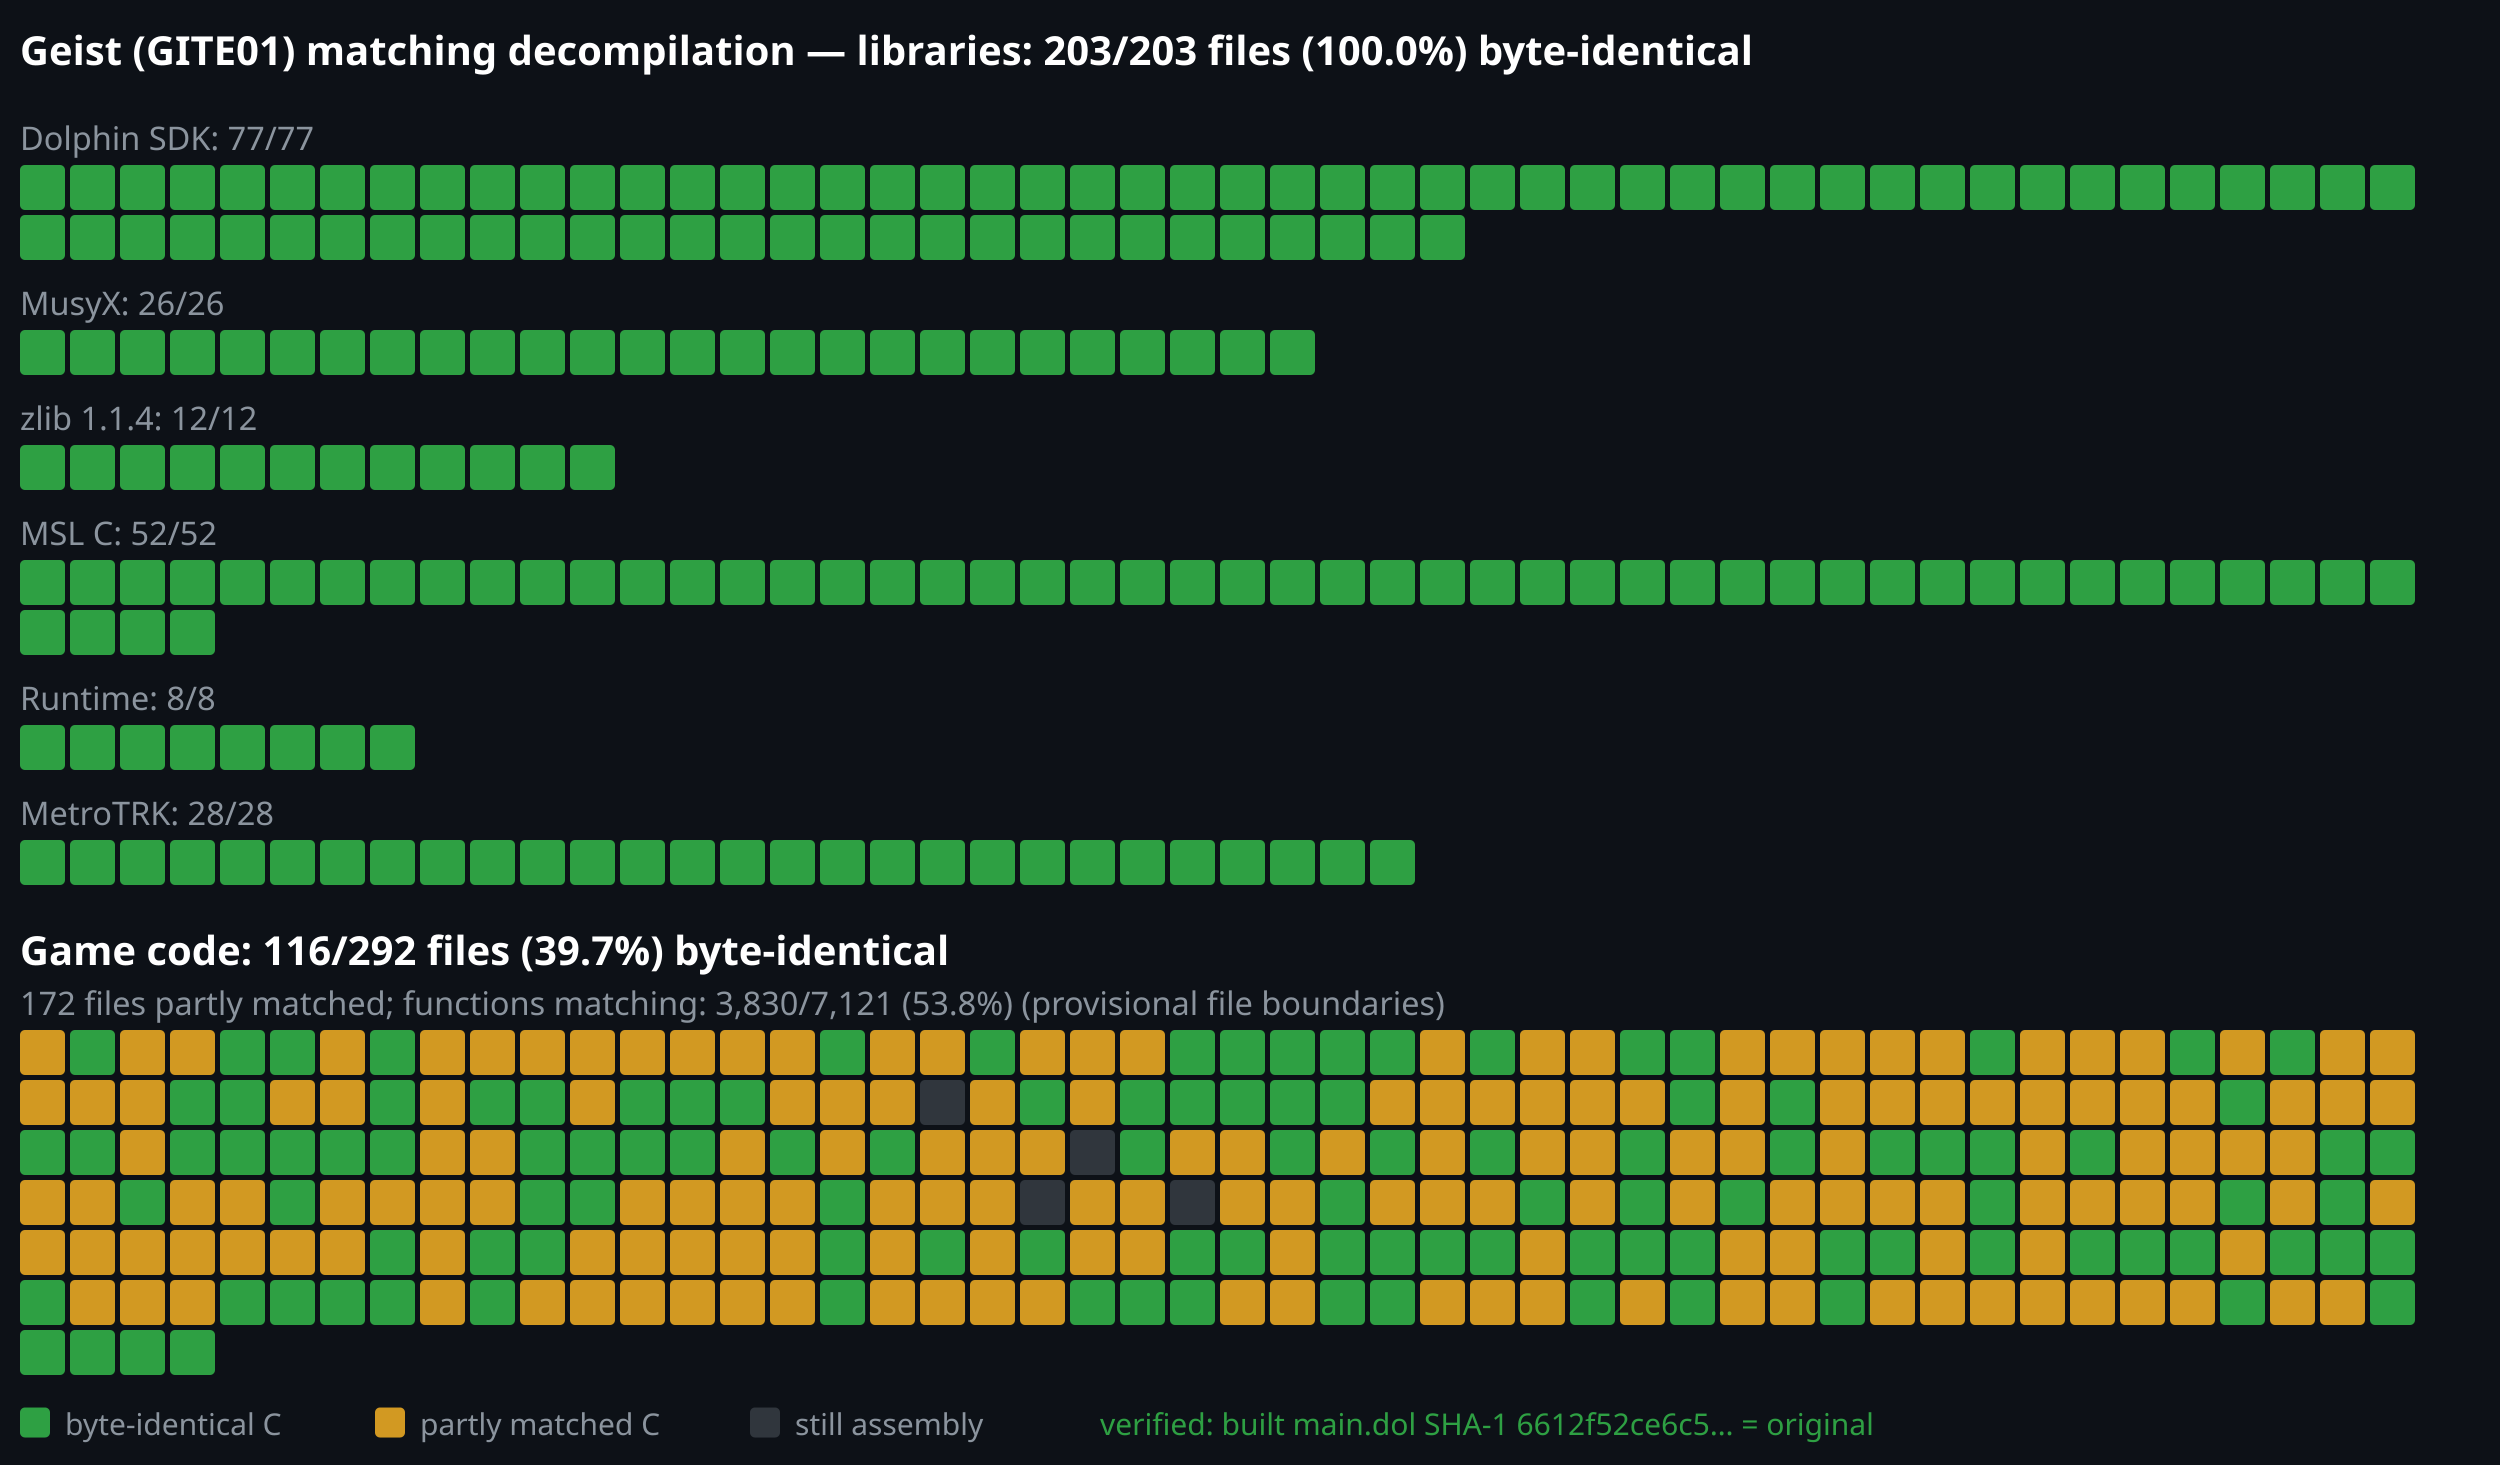
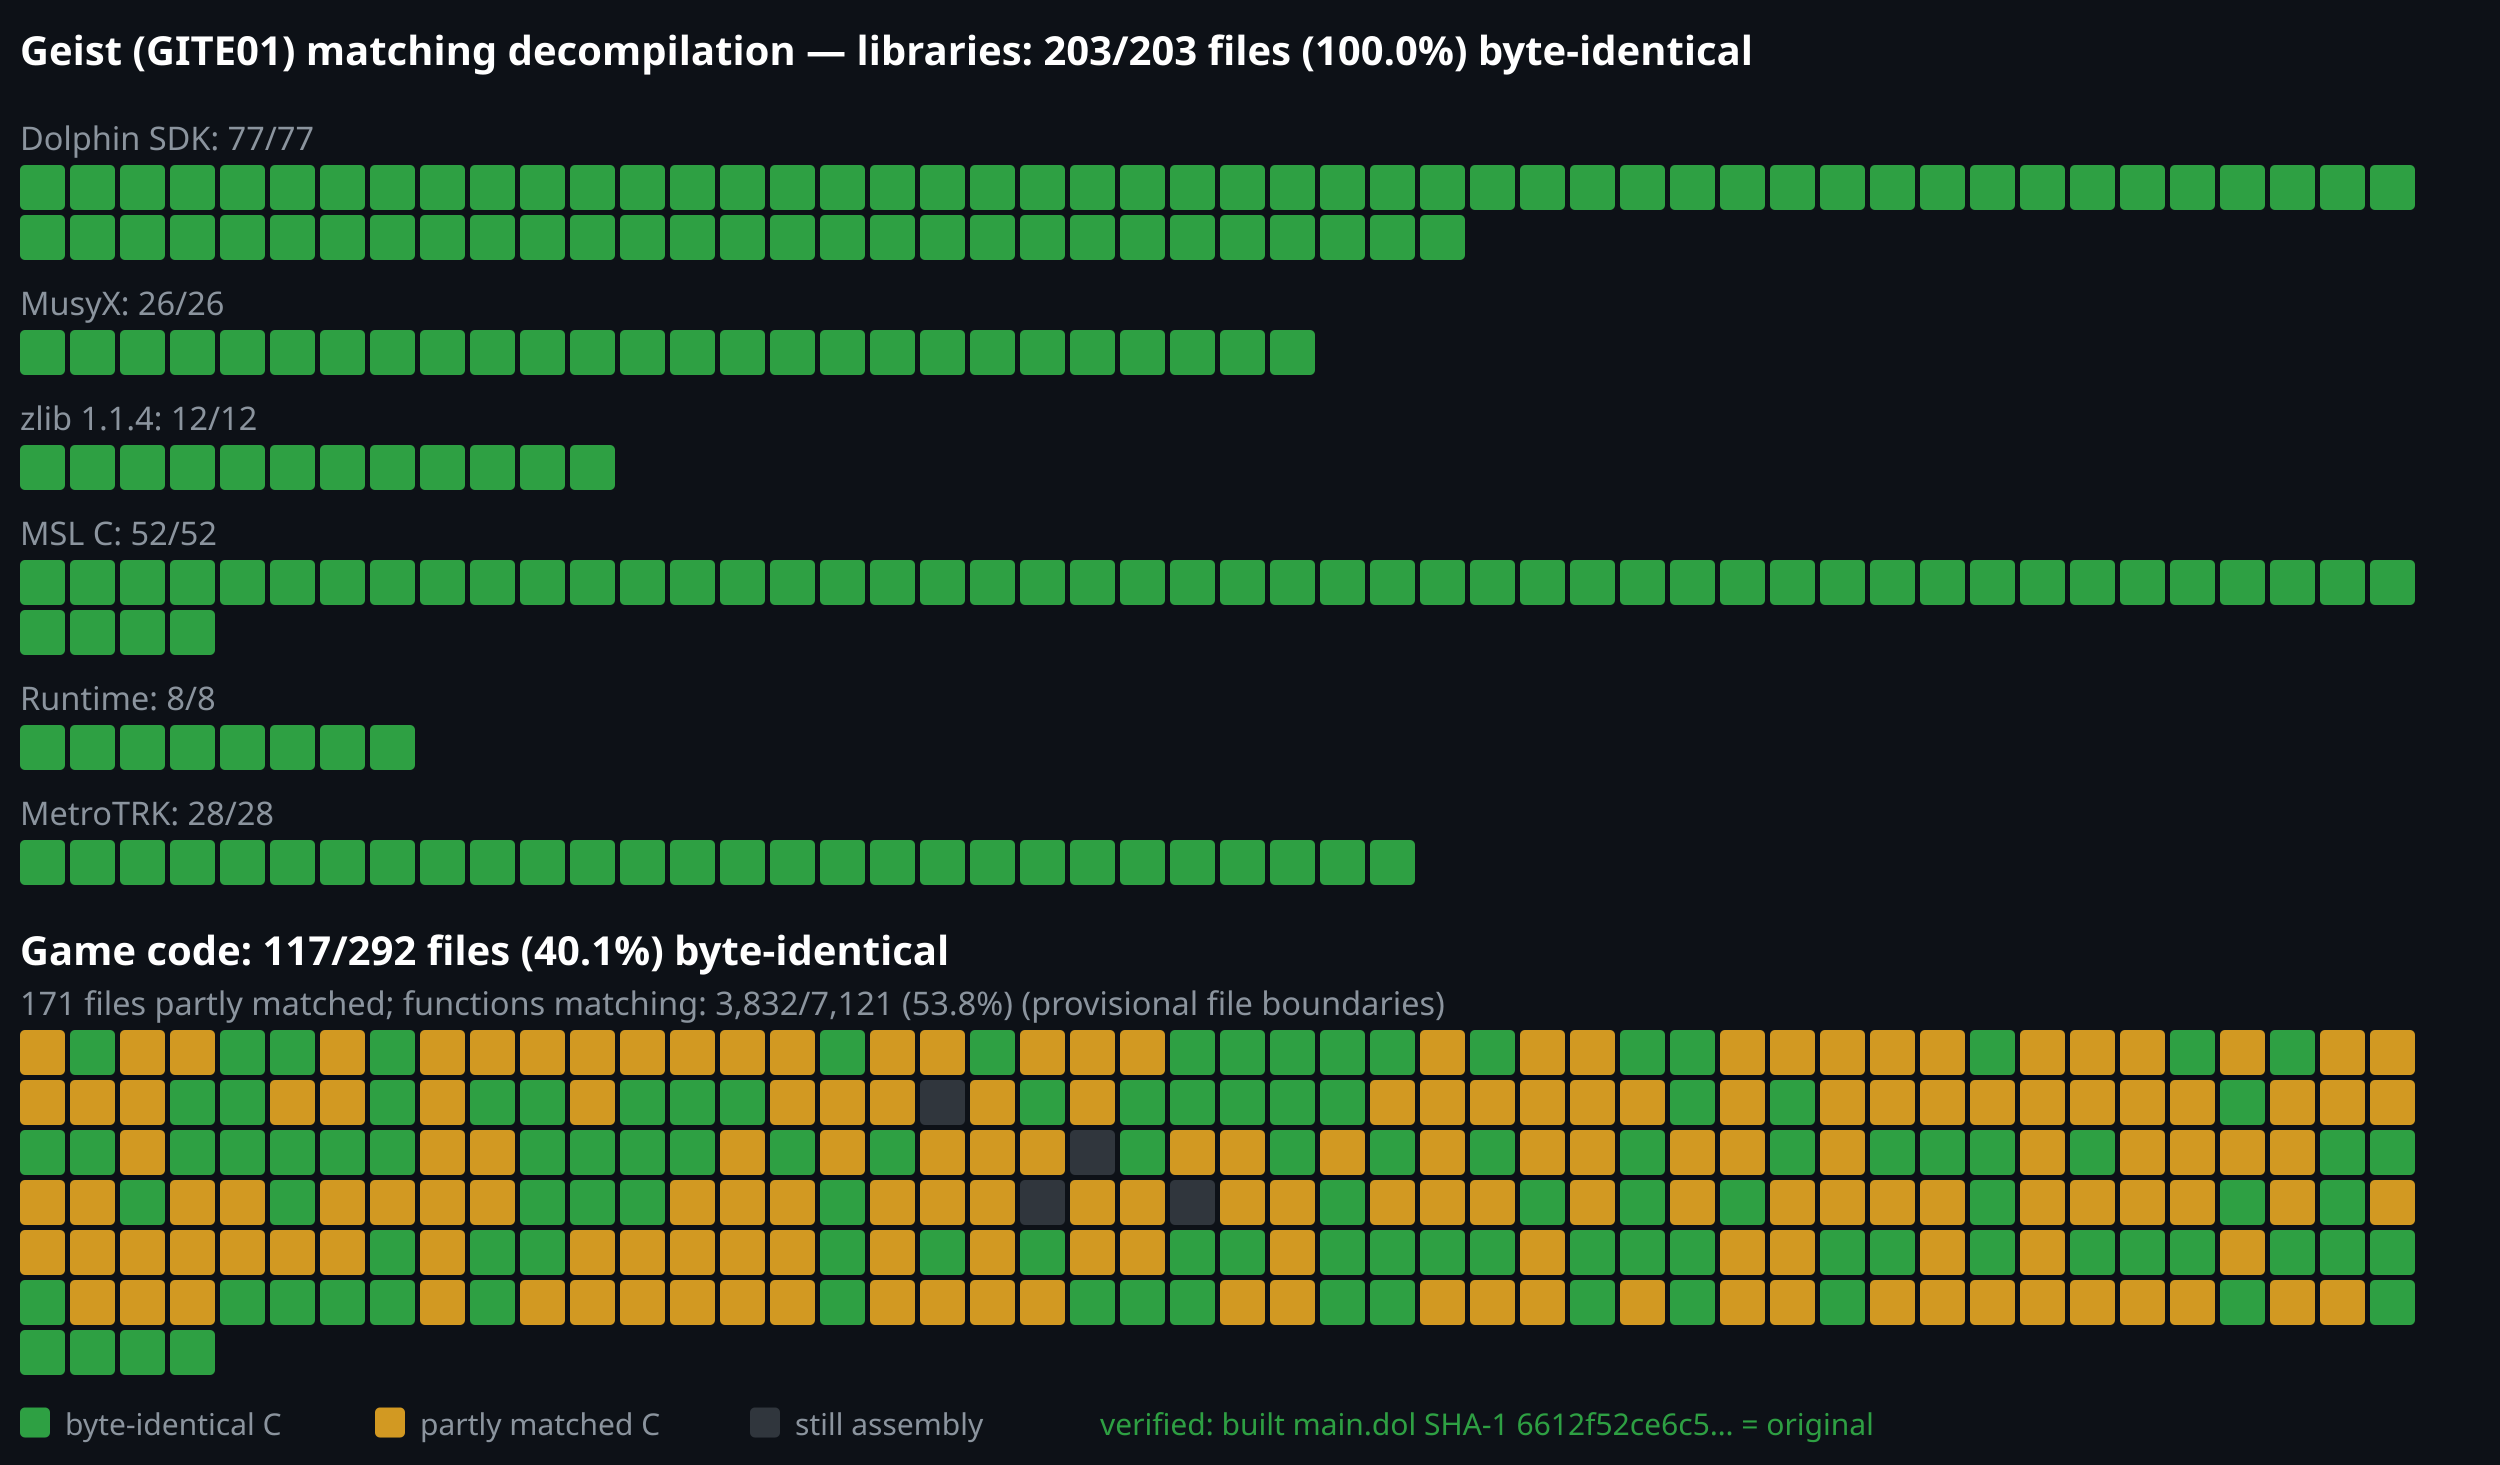
<svg xmlns="http://www.w3.org/2000/svg" viewBox="0 0 1000 586" width="1000" height="586">
  <rect width="1000" height="586" fill="#0d1117" />
  <text x="8" y="26" font-family="sans-serif" font-size="16" font-weight="bold" fill="#ffffff">Geist (GITE01) matching decompilation — libraries: 203/203 files (100.0%) byte-identical</text>
  <text x="8" y="60" font-family="sans-serif" font-size="13" font-weight="normal" fill="#8b949e">Dolphin SDK: 77/77</text>
  <rect x="8" y="66" width="18" height="18" rx="2" fill="#2ea043" />
  <rect x="28" y="66" width="18" height="18" rx="2" fill="#2ea043" />
  <rect x="48" y="66" width="18" height="18" rx="2" fill="#2ea043" />
  <rect x="68" y="66" width="18" height="18" rx="2" fill="#2ea043" />
  <rect x="88" y="66" width="18" height="18" rx="2" fill="#2ea043" />
  <rect x="108" y="66" width="18" height="18" rx="2" fill="#2ea043" />
  <rect x="128" y="66" width="18" height="18" rx="2" fill="#2ea043" />
  <rect x="148" y="66" width="18" height="18" rx="2" fill="#2ea043" />
  <rect x="168" y="66" width="18" height="18" rx="2" fill="#2ea043" />
  <rect x="188" y="66" width="18" height="18" rx="2" fill="#2ea043" />
  <rect x="208" y="66" width="18" height="18" rx="2" fill="#2ea043" />
  <rect x="228" y="66" width="18" height="18" rx="2" fill="#2ea043" />
  <rect x="248" y="66" width="18" height="18" rx="2" fill="#2ea043" />
  <rect x="268" y="66" width="18" height="18" rx="2" fill="#2ea043" />
  <rect x="288" y="66" width="18" height="18" rx="2" fill="#2ea043" />
  <rect x="308" y="66" width="18" height="18" rx="2" fill="#2ea043" />
  <rect x="328" y="66" width="18" height="18" rx="2" fill="#2ea043" />
  <rect x="348" y="66" width="18" height="18" rx="2" fill="#2ea043" />
  <rect x="368" y="66" width="18" height="18" rx="2" fill="#2ea043" />
  <rect x="388" y="66" width="18" height="18" rx="2" fill="#2ea043" />
  <rect x="408" y="66" width="18" height="18" rx="2" fill="#2ea043" />
  <rect x="428" y="66" width="18" height="18" rx="2" fill="#2ea043" />
  <rect x="448" y="66" width="18" height="18" rx="2" fill="#2ea043" />
  <rect x="468" y="66" width="18" height="18" rx="2" fill="#2ea043" />
  <rect x="488" y="66" width="18" height="18" rx="2" fill="#2ea043" />
  <rect x="508" y="66" width="18" height="18" rx="2" fill="#2ea043" />
  <rect x="528" y="66" width="18" height="18" rx="2" fill="#2ea043" />
  <rect x="548" y="66" width="18" height="18" rx="2" fill="#2ea043" />
  <rect x="568" y="66" width="18" height="18" rx="2" fill="#2ea043" />
  <rect x="588" y="66" width="18" height="18" rx="2" fill="#2ea043" />
  <rect x="608" y="66" width="18" height="18" rx="2" fill="#2ea043" />
  <rect x="628" y="66" width="18" height="18" rx="2" fill="#2ea043" />
  <rect x="648" y="66" width="18" height="18" rx="2" fill="#2ea043" />
  <rect x="668" y="66" width="18" height="18" rx="2" fill="#2ea043" />
  <rect x="688" y="66" width="18" height="18" rx="2" fill="#2ea043" />
  <rect x="708" y="66" width="18" height="18" rx="2" fill="#2ea043" />
  <rect x="728" y="66" width="18" height="18" rx="2" fill="#2ea043" />
  <rect x="748" y="66" width="18" height="18" rx="2" fill="#2ea043" />
  <rect x="768" y="66" width="18" height="18" rx="2" fill="#2ea043" />
  <rect x="788" y="66" width="18" height="18" rx="2" fill="#2ea043" />
  <rect x="808" y="66" width="18" height="18" rx="2" fill="#2ea043" />
  <rect x="828" y="66" width="18" height="18" rx="2" fill="#2ea043" />
  <rect x="848" y="66" width="18" height="18" rx="2" fill="#2ea043" />
  <rect x="868" y="66" width="18" height="18" rx="2" fill="#2ea043" />
  <rect x="888" y="66" width="18" height="18" rx="2" fill="#2ea043" />
  <rect x="908" y="66" width="18" height="18" rx="2" fill="#2ea043" />
  <rect x="928" y="66" width="18" height="18" rx="2" fill="#2ea043" />
  <rect x="948" y="66" width="18" height="18" rx="2" fill="#2ea043" />
  <rect x="8" y="86" width="18" height="18" rx="2" fill="#2ea043" />
  <rect x="28" y="86" width="18" height="18" rx="2" fill="#2ea043" />
  <rect x="48" y="86" width="18" height="18" rx="2" fill="#2ea043" />
  <rect x="68" y="86" width="18" height="18" rx="2" fill="#2ea043" />
  <rect x="88" y="86" width="18" height="18" rx="2" fill="#2ea043" />
  <rect x="108" y="86" width="18" height="18" rx="2" fill="#2ea043" />
  <rect x="128" y="86" width="18" height="18" rx="2" fill="#2ea043" />
  <rect x="148" y="86" width="18" height="18" rx="2" fill="#2ea043" />
  <rect x="168" y="86" width="18" height="18" rx="2" fill="#2ea043" />
  <rect x="188" y="86" width="18" height="18" rx="2" fill="#2ea043" />
  <rect x="208" y="86" width="18" height="18" rx="2" fill="#2ea043" />
  <rect x="228" y="86" width="18" height="18" rx="2" fill="#2ea043" />
  <rect x="248" y="86" width="18" height="18" rx="2" fill="#2ea043" />
  <rect x="268" y="86" width="18" height="18" rx="2" fill="#2ea043" />
  <rect x="288" y="86" width="18" height="18" rx="2" fill="#2ea043" />
  <rect x="308" y="86" width="18" height="18" rx="2" fill="#2ea043" />
  <rect x="328" y="86" width="18" height="18" rx="2" fill="#2ea043" />
  <rect x="348" y="86" width="18" height="18" rx="2" fill="#2ea043" />
  <rect x="368" y="86" width="18" height="18" rx="2" fill="#2ea043" />
  <rect x="388" y="86" width="18" height="18" rx="2" fill="#2ea043" />
  <rect x="408" y="86" width="18" height="18" rx="2" fill="#2ea043" />
  <rect x="428" y="86" width="18" height="18" rx="2" fill="#2ea043" />
  <rect x="448" y="86" width="18" height="18" rx="2" fill="#2ea043" />
  <rect x="468" y="86" width="18" height="18" rx="2" fill="#2ea043" />
  <rect x="488" y="86" width="18" height="18" rx="2" fill="#2ea043" />
  <rect x="508" y="86" width="18" height="18" rx="2" fill="#2ea043" />
  <rect x="528" y="86" width="18" height="18" rx="2" fill="#2ea043" />
  <rect x="548" y="86" width="18" height="18" rx="2" fill="#2ea043" />
  <rect x="568" y="86" width="18" height="18" rx="2" fill="#2ea043" />
  <text x="8" y="126" font-family="sans-serif" font-size="13" font-weight="normal" fill="#8b949e">MusyX: 26/26</text>
  <rect x="8" y="132" width="18" height="18" rx="2" fill="#2ea043" />
  <rect x="28" y="132" width="18" height="18" rx="2" fill="#2ea043" />
  <rect x="48" y="132" width="18" height="18" rx="2" fill="#2ea043" />
  <rect x="68" y="132" width="18" height="18" rx="2" fill="#2ea043" />
  <rect x="88" y="132" width="18" height="18" rx="2" fill="#2ea043" />
  <rect x="108" y="132" width="18" height="18" rx="2" fill="#2ea043" />
  <rect x="128" y="132" width="18" height="18" rx="2" fill="#2ea043" />
  <rect x="148" y="132" width="18" height="18" rx="2" fill="#2ea043" />
  <rect x="168" y="132" width="18" height="18" rx="2" fill="#2ea043" />
  <rect x="188" y="132" width="18" height="18" rx="2" fill="#2ea043" />
  <rect x="208" y="132" width="18" height="18" rx="2" fill="#2ea043" />
  <rect x="228" y="132" width="18" height="18" rx="2" fill="#2ea043" />
  <rect x="248" y="132" width="18" height="18" rx="2" fill="#2ea043" />
  <rect x="268" y="132" width="18" height="18" rx="2" fill="#2ea043" />
  <rect x="288" y="132" width="18" height="18" rx="2" fill="#2ea043" />
  <rect x="308" y="132" width="18" height="18" rx="2" fill="#2ea043" />
  <rect x="328" y="132" width="18" height="18" rx="2" fill="#2ea043" />
  <rect x="348" y="132" width="18" height="18" rx="2" fill="#2ea043" />
  <rect x="368" y="132" width="18" height="18" rx="2" fill="#2ea043" />
  <rect x="388" y="132" width="18" height="18" rx="2" fill="#2ea043" />
  <rect x="408" y="132" width="18" height="18" rx="2" fill="#2ea043" />
  <rect x="428" y="132" width="18" height="18" rx="2" fill="#2ea043" />
  <rect x="448" y="132" width="18" height="18" rx="2" fill="#2ea043" />
  <rect x="468" y="132" width="18" height="18" rx="2" fill="#2ea043" />
  <rect x="488" y="132" width="18" height="18" rx="2" fill="#2ea043" />
  <rect x="508" y="132" width="18" height="18" rx="2" fill="#2ea043" />
  <text x="8" y="172" font-family="sans-serif" font-size="13" font-weight="normal" fill="#8b949e">zlib 1.1.4: 12/12</text>
  <rect x="8" y="178" width="18" height="18" rx="2" fill="#2ea043" />
  <rect x="28" y="178" width="18" height="18" rx="2" fill="#2ea043" />
  <rect x="48" y="178" width="18" height="18" rx="2" fill="#2ea043" />
  <rect x="68" y="178" width="18" height="18" rx="2" fill="#2ea043" />
  <rect x="88" y="178" width="18" height="18" rx="2" fill="#2ea043" />
  <rect x="108" y="178" width="18" height="18" rx="2" fill="#2ea043" />
  <rect x="128" y="178" width="18" height="18" rx="2" fill="#2ea043" />
  <rect x="148" y="178" width="18" height="18" rx="2" fill="#2ea043" />
  <rect x="168" y="178" width="18" height="18" rx="2" fill="#2ea043" />
  <rect x="188" y="178" width="18" height="18" rx="2" fill="#2ea043" />
  <rect x="208" y="178" width="18" height="18" rx="2" fill="#2ea043" />
  <rect x="228" y="178" width="18" height="18" rx="2" fill="#2ea043" />
  <text x="8" y="218" font-family="sans-serif" font-size="13" font-weight="normal" fill="#8b949e">MSL C: 52/52</text>
  <rect x="8" y="224" width="18" height="18" rx="2" fill="#2ea043" />
  <rect x="28" y="224" width="18" height="18" rx="2" fill="#2ea043" />
  <rect x="48" y="224" width="18" height="18" rx="2" fill="#2ea043" />
  <rect x="68" y="224" width="18" height="18" rx="2" fill="#2ea043" />
  <rect x="88" y="224" width="18" height="18" rx="2" fill="#2ea043" />
  <rect x="108" y="224" width="18" height="18" rx="2" fill="#2ea043" />
  <rect x="128" y="224" width="18" height="18" rx="2" fill="#2ea043" />
  <rect x="148" y="224" width="18" height="18" rx="2" fill="#2ea043" />
  <rect x="168" y="224" width="18" height="18" rx="2" fill="#2ea043" />
  <rect x="188" y="224" width="18" height="18" rx="2" fill="#2ea043" />
  <rect x="208" y="224" width="18" height="18" rx="2" fill="#2ea043" />
  <rect x="228" y="224" width="18" height="18" rx="2" fill="#2ea043" />
  <rect x="248" y="224" width="18" height="18" rx="2" fill="#2ea043" />
  <rect x="268" y="224" width="18" height="18" rx="2" fill="#2ea043" />
  <rect x="288" y="224" width="18" height="18" rx="2" fill="#2ea043" />
  <rect x="308" y="224" width="18" height="18" rx="2" fill="#2ea043" />
  <rect x="328" y="224" width="18" height="18" rx="2" fill="#2ea043" />
  <rect x="348" y="224" width="18" height="18" rx="2" fill="#2ea043" />
  <rect x="368" y="224" width="18" height="18" rx="2" fill="#2ea043" />
  <rect x="388" y="224" width="18" height="18" rx="2" fill="#2ea043" />
  <rect x="408" y="224" width="18" height="18" rx="2" fill="#2ea043" />
  <rect x="428" y="224" width="18" height="18" rx="2" fill="#2ea043" />
  <rect x="448" y="224" width="18" height="18" rx="2" fill="#2ea043" />
  <rect x="468" y="224" width="18" height="18" rx="2" fill="#2ea043" />
  <rect x="488" y="224" width="18" height="18" rx="2" fill="#2ea043" />
  <rect x="508" y="224" width="18" height="18" rx="2" fill="#2ea043" />
  <rect x="528" y="224" width="18" height="18" rx="2" fill="#2ea043" />
  <rect x="548" y="224" width="18" height="18" rx="2" fill="#2ea043" />
  <rect x="568" y="224" width="18" height="18" rx="2" fill="#2ea043" />
  <rect x="588" y="224" width="18" height="18" rx="2" fill="#2ea043" />
  <rect x="608" y="224" width="18" height="18" rx="2" fill="#2ea043" />
  <rect x="628" y="224" width="18" height="18" rx="2" fill="#2ea043" />
  <rect x="648" y="224" width="18" height="18" rx="2" fill="#2ea043" />
  <rect x="668" y="224" width="18" height="18" rx="2" fill="#2ea043" />
  <rect x="688" y="224" width="18" height="18" rx="2" fill="#2ea043" />
  <rect x="708" y="224" width="18" height="18" rx="2" fill="#2ea043" />
  <rect x="728" y="224" width="18" height="18" rx="2" fill="#2ea043" />
  <rect x="748" y="224" width="18" height="18" rx="2" fill="#2ea043" />
  <rect x="768" y="224" width="18" height="18" rx="2" fill="#2ea043" />
  <rect x="788" y="224" width="18" height="18" rx="2" fill="#2ea043" />
  <rect x="808" y="224" width="18" height="18" rx="2" fill="#2ea043" />
  <rect x="828" y="224" width="18" height="18" rx="2" fill="#2ea043" />
  <rect x="848" y="224" width="18" height="18" rx="2" fill="#2ea043" />
  <rect x="868" y="224" width="18" height="18" rx="2" fill="#2ea043" />
  <rect x="888" y="224" width="18" height="18" rx="2" fill="#2ea043" />
  <rect x="908" y="224" width="18" height="18" rx="2" fill="#2ea043" />
  <rect x="928" y="224" width="18" height="18" rx="2" fill="#2ea043" />
  <rect x="948" y="224" width="18" height="18" rx="2" fill="#2ea043" />
  <rect x="8" y="244" width="18" height="18" rx="2" fill="#2ea043" />
  <rect x="28" y="244" width="18" height="18" rx="2" fill="#2ea043" />
  <rect x="48" y="244" width="18" height="18" rx="2" fill="#2ea043" />
  <rect x="68" y="244" width="18" height="18" rx="2" fill="#2ea043" />
  <text x="8" y="284" font-family="sans-serif" font-size="13" font-weight="normal" fill="#8b949e">Runtime: 8/8</text>
  <rect x="8" y="290" width="18" height="18" rx="2" fill="#2ea043" />
  <rect x="28" y="290" width="18" height="18" rx="2" fill="#2ea043" />
  <rect x="48" y="290" width="18" height="18" rx="2" fill="#2ea043" />
  <rect x="68" y="290" width="18" height="18" rx="2" fill="#2ea043" />
  <rect x="88" y="290" width="18" height="18" rx="2" fill="#2ea043" />
  <rect x="108" y="290" width="18" height="18" rx="2" fill="#2ea043" />
  <rect x="128" y="290" width="18" height="18" rx="2" fill="#2ea043" />
  <rect x="148" y="290" width="18" height="18" rx="2" fill="#2ea043" />
  <text x="8" y="330" font-family="sans-serif" font-size="13" font-weight="normal" fill="#8b949e">MetroTRK: 28/28</text>
  <rect x="8" y="336" width="18" height="18" rx="2" fill="#2ea043" />
  <rect x="28" y="336" width="18" height="18" rx="2" fill="#2ea043" />
  <rect x="48" y="336" width="18" height="18" rx="2" fill="#2ea043" />
  <rect x="68" y="336" width="18" height="18" rx="2" fill="#2ea043" />
  <rect x="88" y="336" width="18" height="18" rx="2" fill="#2ea043" />
  <rect x="108" y="336" width="18" height="18" rx="2" fill="#2ea043" />
  <rect x="128" y="336" width="18" height="18" rx="2" fill="#2ea043" />
  <rect x="148" y="336" width="18" height="18" rx="2" fill="#2ea043" />
  <rect x="168" y="336" width="18" height="18" rx="2" fill="#2ea043" />
  <rect x="188" y="336" width="18" height="18" rx="2" fill="#2ea043" />
  <rect x="208" y="336" width="18" height="18" rx="2" fill="#2ea043" />
  <rect x="228" y="336" width="18" height="18" rx="2" fill="#2ea043" />
  <rect x="248" y="336" width="18" height="18" rx="2" fill="#2ea043" />
  <rect x="268" y="336" width="18" height="18" rx="2" fill="#2ea043" />
  <rect x="288" y="336" width="18" height="18" rx="2" fill="#2ea043" />
  <rect x="308" y="336" width="18" height="18" rx="2" fill="#2ea043" />
  <rect x="328" y="336" width="18" height="18" rx="2" fill="#2ea043" />
  <rect x="348" y="336" width="18" height="18" rx="2" fill="#2ea043" />
  <rect x="368" y="336" width="18" height="18" rx="2" fill="#2ea043" />
  <rect x="388" y="336" width="18" height="18" rx="2" fill="#2ea043" />
  <rect x="408" y="336" width="18" height="18" rx="2" fill="#2ea043" />
  <rect x="428" y="336" width="18" height="18" rx="2" fill="#2ea043" />
  <rect x="448" y="336" width="18" height="18" rx="2" fill="#2ea043" />
  <rect x="468" y="336" width="18" height="18" rx="2" fill="#2ea043" />
  <rect x="488" y="336" width="18" height="18" rx="2" fill="#2ea043" />
  <rect x="508" y="336" width="18" height="18" rx="2" fill="#2ea043" />
  <rect x="528" y="336" width="18" height="18" rx="2" fill="#2ea043" />
  <rect x="548" y="336" width="18" height="18" rx="2" fill="#2ea043" />
-   <text x="8" y="386" font-family="sans-serif" font-size="16" font-weight="bold" fill="#ffffff">Game code: 116/292 files (39.7%) byte-identical</text>
-   <text x="8" y="406" font-family="sans-serif" font-size="13" font-weight="normal" fill="#8b949e">172 files partly matched; functions matching: 3,830/7,121 (53.8%) (provisional file boundaries)</text>
+   <text x="8" y="386" font-family="sans-serif" font-size="16" font-weight="bold" fill="#ffffff">Game code: 117/292 files (40.1%) byte-identical</text>
+   <text x="8" y="406" font-family="sans-serif" font-size="13" font-weight="normal" fill="#8b949e">171 files partly matched; functions matching: 3,832/7,121 (53.8%) (provisional file boundaries)</text>
  <rect x="8" y="412" width="18" height="18" rx="2" fill="#d29922" />
  <rect x="28" y="412" width="18" height="18" rx="2" fill="#2ea043" />
  <rect x="48" y="412" width="18" height="18" rx="2" fill="#d29922" />
  <rect x="68" y="412" width="18" height="18" rx="2" fill="#d29922" />
  <rect x="88" y="412" width="18" height="18" rx="2" fill="#2ea043" />
  <rect x="108" y="412" width="18" height="18" rx="2" fill="#2ea043" />
  <rect x="128" y="412" width="18" height="18" rx="2" fill="#d29922" />
  <rect x="148" y="412" width="18" height="18" rx="2" fill="#2ea043" />
  <rect x="168" y="412" width="18" height="18" rx="2" fill="#d29922" />
  <rect x="188" y="412" width="18" height="18" rx="2" fill="#d29922" />
  <rect x="208" y="412" width="18" height="18" rx="2" fill="#d29922" />
  <rect x="228" y="412" width="18" height="18" rx="2" fill="#d29922" />
  <rect x="248" y="412" width="18" height="18" rx="2" fill="#d29922" />
  <rect x="268" y="412" width="18" height="18" rx="2" fill="#d29922" />
  <rect x="288" y="412" width="18" height="18" rx="2" fill="#d29922" />
  <rect x="308" y="412" width="18" height="18" rx="2" fill="#d29922" />
  <rect x="328" y="412" width="18" height="18" rx="2" fill="#2ea043" />
  <rect x="348" y="412" width="18" height="18" rx="2" fill="#d29922" />
  <rect x="368" y="412" width="18" height="18" rx="2" fill="#d29922" />
  <rect x="388" y="412" width="18" height="18" rx="2" fill="#2ea043" />
  <rect x="408" y="412" width="18" height="18" rx="2" fill="#d29922" />
  <rect x="428" y="412" width="18" height="18" rx="2" fill="#d29922" />
  <rect x="448" y="412" width="18" height="18" rx="2" fill="#d29922" />
  <rect x="468" y="412" width="18" height="18" rx="2" fill="#2ea043" />
  <rect x="488" y="412" width="18" height="18" rx="2" fill="#2ea043" />
  <rect x="508" y="412" width="18" height="18" rx="2" fill="#2ea043" />
  <rect x="528" y="412" width="18" height="18" rx="2" fill="#2ea043" />
  <rect x="548" y="412" width="18" height="18" rx="2" fill="#2ea043" />
  <rect x="568" y="412" width="18" height="18" rx="2" fill="#d29922" />
  <rect x="588" y="412" width="18" height="18" rx="2" fill="#2ea043" />
  <rect x="608" y="412" width="18" height="18" rx="2" fill="#d29922" />
  <rect x="628" y="412" width="18" height="18" rx="2" fill="#d29922" />
  <rect x="648" y="412" width="18" height="18" rx="2" fill="#2ea043" />
  <rect x="668" y="412" width="18" height="18" rx="2" fill="#2ea043" />
  <rect x="688" y="412" width="18" height="18" rx="2" fill="#d29922" />
  <rect x="708" y="412" width="18" height="18" rx="2" fill="#d29922" />
  <rect x="728" y="412" width="18" height="18" rx="2" fill="#d29922" />
  <rect x="748" y="412" width="18" height="18" rx="2" fill="#d29922" />
  <rect x="768" y="412" width="18" height="18" rx="2" fill="#d29922" />
  <rect x="788" y="412" width="18" height="18" rx="2" fill="#2ea043" />
  <rect x="808" y="412" width="18" height="18" rx="2" fill="#d29922" />
  <rect x="828" y="412" width="18" height="18" rx="2" fill="#d29922" />
  <rect x="848" y="412" width="18" height="18" rx="2" fill="#d29922" />
  <rect x="868" y="412" width="18" height="18" rx="2" fill="#2ea043" />
  <rect x="888" y="412" width="18" height="18" rx="2" fill="#d29922" />
  <rect x="908" y="412" width="18" height="18" rx="2" fill="#2ea043" />
  <rect x="928" y="412" width="18" height="18" rx="2" fill="#d29922" />
  <rect x="948" y="412" width="18" height="18" rx="2" fill="#d29922" />
  <rect x="8" y="432" width="18" height="18" rx="2" fill="#d29922" />
  <rect x="28" y="432" width="18" height="18" rx="2" fill="#d29922" />
  <rect x="48" y="432" width="18" height="18" rx="2" fill="#d29922" />
  <rect x="68" y="432" width="18" height="18" rx="2" fill="#2ea043" />
  <rect x="88" y="432" width="18" height="18" rx="2" fill="#2ea043" />
  <rect x="108" y="432" width="18" height="18" rx="2" fill="#d29922" />
  <rect x="128" y="432" width="18" height="18" rx="2" fill="#d29922" />
  <rect x="148" y="432" width="18" height="18" rx="2" fill="#2ea043" />
  <rect x="168" y="432" width="18" height="18" rx="2" fill="#d29922" />
  <rect x="188" y="432" width="18" height="18" rx="2" fill="#2ea043" />
  <rect x="208" y="432" width="18" height="18" rx="2" fill="#2ea043" />
  <rect x="228" y="432" width="18" height="18" rx="2" fill="#d29922" />
  <rect x="248" y="432" width="18" height="18" rx="2" fill="#2ea043" />
  <rect x="268" y="432" width="18" height="18" rx="2" fill="#2ea043" />
  <rect x="288" y="432" width="18" height="18" rx="2" fill="#2ea043" />
  <rect x="308" y="432" width="18" height="18" rx="2" fill="#d29922" />
  <rect x="328" y="432" width="18" height="18" rx="2" fill="#d29922" />
  <rect x="348" y="432" width="18" height="18" rx="2" fill="#d29922" />
  <rect x="368" y="432" width="18" height="18" rx="2" fill="#30363d" />
  <rect x="388" y="432" width="18" height="18" rx="2" fill="#d29922" />
  <rect x="408" y="432" width="18" height="18" rx="2" fill="#2ea043" />
  <rect x="428" y="432" width="18" height="18" rx="2" fill="#d29922" />
  <rect x="448" y="432" width="18" height="18" rx="2" fill="#2ea043" />
  <rect x="468" y="432" width="18" height="18" rx="2" fill="#2ea043" />
  <rect x="488" y="432" width="18" height="18" rx="2" fill="#2ea043" />
  <rect x="508" y="432" width="18" height="18" rx="2" fill="#2ea043" />
  <rect x="528" y="432" width="18" height="18" rx="2" fill="#2ea043" />
  <rect x="548" y="432" width="18" height="18" rx="2" fill="#d29922" />
  <rect x="568" y="432" width="18" height="18" rx="2" fill="#d29922" />
  <rect x="588" y="432" width="18" height="18" rx="2" fill="#d29922" />
  <rect x="608" y="432" width="18" height="18" rx="2" fill="#d29922" />
  <rect x="628" y="432" width="18" height="18" rx="2" fill="#d29922" />
  <rect x="648" y="432" width="18" height="18" rx="2" fill="#d29922" />
  <rect x="668" y="432" width="18" height="18" rx="2" fill="#2ea043" />
  <rect x="688" y="432" width="18" height="18" rx="2" fill="#d29922" />
  <rect x="708" y="432" width="18" height="18" rx="2" fill="#2ea043" />
  <rect x="728" y="432" width="18" height="18" rx="2" fill="#d29922" />
  <rect x="748" y="432" width="18" height="18" rx="2" fill="#d29922" />
  <rect x="768" y="432" width="18" height="18" rx="2" fill="#d29922" />
  <rect x="788" y="432" width="18" height="18" rx="2" fill="#d29922" />
  <rect x="808" y="432" width="18" height="18" rx="2" fill="#d29922" />
  <rect x="828" y="432" width="18" height="18" rx="2" fill="#d29922" />
  <rect x="848" y="432" width="18" height="18" rx="2" fill="#d29922" />
  <rect x="868" y="432" width="18" height="18" rx="2" fill="#d29922" />
  <rect x="888" y="432" width="18" height="18" rx="2" fill="#2ea043" />
  <rect x="908" y="432" width="18" height="18" rx="2" fill="#d29922" />
  <rect x="928" y="432" width="18" height="18" rx="2" fill="#d29922" />
  <rect x="948" y="432" width="18" height="18" rx="2" fill="#d29922" />
  <rect x="8" y="452" width="18" height="18" rx="2" fill="#2ea043" />
  <rect x="28" y="452" width="18" height="18" rx="2" fill="#2ea043" />
  <rect x="48" y="452" width="18" height="18" rx="2" fill="#d29922" />
  <rect x="68" y="452" width="18" height="18" rx="2" fill="#2ea043" />
  <rect x="88" y="452" width="18" height="18" rx="2" fill="#2ea043" />
  <rect x="108" y="452" width="18" height="18" rx="2" fill="#2ea043" />
  <rect x="128" y="452" width="18" height="18" rx="2" fill="#2ea043" />
  <rect x="148" y="452" width="18" height="18" rx="2" fill="#2ea043" />
  <rect x="168" y="452" width="18" height="18" rx="2" fill="#d29922" />
  <rect x="188" y="452" width="18" height="18" rx="2" fill="#d29922" />
  <rect x="208" y="452" width="18" height="18" rx="2" fill="#2ea043" />
  <rect x="228" y="452" width="18" height="18" rx="2" fill="#2ea043" />
  <rect x="248" y="452" width="18" height="18" rx="2" fill="#2ea043" />
  <rect x="268" y="452" width="18" height="18" rx="2" fill="#2ea043" />
  <rect x="288" y="452" width="18" height="18" rx="2" fill="#d29922" />
  <rect x="308" y="452" width="18" height="18" rx="2" fill="#2ea043" />
  <rect x="328" y="452" width="18" height="18" rx="2" fill="#d29922" />
  <rect x="348" y="452" width="18" height="18" rx="2" fill="#2ea043" />
  <rect x="368" y="452" width="18" height="18" rx="2" fill="#d29922" />
  <rect x="388" y="452" width="18" height="18" rx="2" fill="#d29922" />
  <rect x="408" y="452" width="18" height="18" rx="2" fill="#d29922" />
  <rect x="428" y="452" width="18" height="18" rx="2" fill="#30363d" />
  <rect x="448" y="452" width="18" height="18" rx="2" fill="#2ea043" />
  <rect x="468" y="452" width="18" height="18" rx="2" fill="#d29922" />
  <rect x="488" y="452" width="18" height="18" rx="2" fill="#d29922" />
  <rect x="508" y="452" width="18" height="18" rx="2" fill="#2ea043" />
  <rect x="528" y="452" width="18" height="18" rx="2" fill="#d29922" />
  <rect x="548" y="452" width="18" height="18" rx="2" fill="#2ea043" />
  <rect x="568" y="452" width="18" height="18" rx="2" fill="#d29922" />
  <rect x="588" y="452" width="18" height="18" rx="2" fill="#2ea043" />
  <rect x="608" y="452" width="18" height="18" rx="2" fill="#d29922" />
  <rect x="628" y="452" width="18" height="18" rx="2" fill="#d29922" />
  <rect x="648" y="452" width="18" height="18" rx="2" fill="#2ea043" />
  <rect x="668" y="452" width="18" height="18" rx="2" fill="#d29922" />
  <rect x="688" y="452" width="18" height="18" rx="2" fill="#d29922" />
  <rect x="708" y="452" width="18" height="18" rx="2" fill="#2ea043" />
  <rect x="728" y="452" width="18" height="18" rx="2" fill="#d29922" />
  <rect x="748" y="452" width="18" height="18" rx="2" fill="#2ea043" />
  <rect x="768" y="452" width="18" height="18" rx="2" fill="#2ea043" />
  <rect x="788" y="452" width="18" height="18" rx="2" fill="#2ea043" />
  <rect x="808" y="452" width="18" height="18" rx="2" fill="#d29922" />
  <rect x="828" y="452" width="18" height="18" rx="2" fill="#2ea043" />
  <rect x="848" y="452" width="18" height="18" rx="2" fill="#d29922" />
  <rect x="868" y="452" width="18" height="18" rx="2" fill="#d29922" />
  <rect x="888" y="452" width="18" height="18" rx="2" fill="#d29922" />
  <rect x="908" y="452" width="18" height="18" rx="2" fill="#d29922" />
  <rect x="928" y="452" width="18" height="18" rx="2" fill="#2ea043" />
  <rect x="948" y="452" width="18" height="18" rx="2" fill="#2ea043" />
  <rect x="8" y="472" width="18" height="18" rx="2" fill="#d29922" />
  <rect x="28" y="472" width="18" height="18" rx="2" fill="#d29922" />
  <rect x="48" y="472" width="18" height="18" rx="2" fill="#2ea043" />
  <rect x="68" y="472" width="18" height="18" rx="2" fill="#d29922" />
  <rect x="88" y="472" width="18" height="18" rx="2" fill="#d29922" />
  <rect x="108" y="472" width="18" height="18" rx="2" fill="#2ea043" />
  <rect x="128" y="472" width="18" height="18" rx="2" fill="#d29922" />
  <rect x="148" y="472" width="18" height="18" rx="2" fill="#d29922" />
  <rect x="168" y="472" width="18" height="18" rx="2" fill="#d29922" />
  <rect x="188" y="472" width="18" height="18" rx="2" fill="#d29922" />
  <rect x="208" y="472" width="18" height="18" rx="2" fill="#2ea043" />
  <rect x="228" y="472" width="18" height="18" rx="2" fill="#2ea043" />
-   <rect x="248" y="472" width="18" height="18" rx="2" fill="#d29922" />
+   <rect x="248" y="472" width="18" height="18" rx="2" fill="#2ea043" />
  <rect x="268" y="472" width="18" height="18" rx="2" fill="#d29922" />
  <rect x="288" y="472" width="18" height="18" rx="2" fill="#d29922" />
  <rect x="308" y="472" width="18" height="18" rx="2" fill="#d29922" />
  <rect x="328" y="472" width="18" height="18" rx="2" fill="#2ea043" />
  <rect x="348" y="472" width="18" height="18" rx="2" fill="#d29922" />
  <rect x="368" y="472" width="18" height="18" rx="2" fill="#d29922" />
  <rect x="388" y="472" width="18" height="18" rx="2" fill="#d29922" />
  <rect x="408" y="472" width="18" height="18" rx="2" fill="#30363d" />
  <rect x="428" y="472" width="18" height="18" rx="2" fill="#d29922" />
  <rect x="448" y="472" width="18" height="18" rx="2" fill="#d29922" />
  <rect x="468" y="472" width="18" height="18" rx="2" fill="#30363d" />
  <rect x="488" y="472" width="18" height="18" rx="2" fill="#d29922" />
  <rect x="508" y="472" width="18" height="18" rx="2" fill="#d29922" />
  <rect x="528" y="472" width="18" height="18" rx="2" fill="#2ea043" />
  <rect x="548" y="472" width="18" height="18" rx="2" fill="#d29922" />
  <rect x="568" y="472" width="18" height="18" rx="2" fill="#d29922" />
  <rect x="588" y="472" width="18" height="18" rx="2" fill="#d29922" />
  <rect x="608" y="472" width="18" height="18" rx="2" fill="#2ea043" />
  <rect x="628" y="472" width="18" height="18" rx="2" fill="#d29922" />
  <rect x="648" y="472" width="18" height="18" rx="2" fill="#2ea043" />
  <rect x="668" y="472" width="18" height="18" rx="2" fill="#d29922" />
  <rect x="688" y="472" width="18" height="18" rx="2" fill="#2ea043" />
  <rect x="708" y="472" width="18" height="18" rx="2" fill="#d29922" />
  <rect x="728" y="472" width="18" height="18" rx="2" fill="#d29922" />
  <rect x="748" y="472" width="18" height="18" rx="2" fill="#d29922" />
  <rect x="768" y="472" width="18" height="18" rx="2" fill="#d29922" />
  <rect x="788" y="472" width="18" height="18" rx="2" fill="#2ea043" />
  <rect x="808" y="472" width="18" height="18" rx="2" fill="#d29922" />
  <rect x="828" y="472" width="18" height="18" rx="2" fill="#d29922" />
  <rect x="848" y="472" width="18" height="18" rx="2" fill="#d29922" />
  <rect x="868" y="472" width="18" height="18" rx="2" fill="#d29922" />
  <rect x="888" y="472" width="18" height="18" rx="2" fill="#2ea043" />
  <rect x="908" y="472" width="18" height="18" rx="2" fill="#d29922" />
  <rect x="928" y="472" width="18" height="18" rx="2" fill="#2ea043" />
  <rect x="948" y="472" width="18" height="18" rx="2" fill="#d29922" />
  <rect x="8" y="492" width="18" height="18" rx="2" fill="#d29922" />
  <rect x="28" y="492" width="18" height="18" rx="2" fill="#d29922" />
  <rect x="48" y="492" width="18" height="18" rx="2" fill="#d29922" />
  <rect x="68" y="492" width="18" height="18" rx="2" fill="#d29922" />
  <rect x="88" y="492" width="18" height="18" rx="2" fill="#d29922" />
  <rect x="108" y="492" width="18" height="18" rx="2" fill="#d29922" />
  <rect x="128" y="492" width="18" height="18" rx="2" fill="#d29922" />
  <rect x="148" y="492" width="18" height="18" rx="2" fill="#2ea043" />
  <rect x="168" y="492" width="18" height="18" rx="2" fill="#d29922" />
  <rect x="188" y="492" width="18" height="18" rx="2" fill="#2ea043" />
  <rect x="208" y="492" width="18" height="18" rx="2" fill="#2ea043" />
  <rect x="228" y="492" width="18" height="18" rx="2" fill="#d29922" />
  <rect x="248" y="492" width="18" height="18" rx="2" fill="#d29922" />
  <rect x="268" y="492" width="18" height="18" rx="2" fill="#d29922" />
  <rect x="288" y="492" width="18" height="18" rx="2" fill="#d29922" />
  <rect x="308" y="492" width="18" height="18" rx="2" fill="#d29922" />
  <rect x="328" y="492" width="18" height="18" rx="2" fill="#2ea043" />
  <rect x="348" y="492" width="18" height="18" rx="2" fill="#d29922" />
  <rect x="368" y="492" width="18" height="18" rx="2" fill="#2ea043" />
  <rect x="388" y="492" width="18" height="18" rx="2" fill="#d29922" />
  <rect x="408" y="492" width="18" height="18" rx="2" fill="#2ea043" />
  <rect x="428" y="492" width="18" height="18" rx="2" fill="#d29922" />
  <rect x="448" y="492" width="18" height="18" rx="2" fill="#d29922" />
  <rect x="468" y="492" width="18" height="18" rx="2" fill="#2ea043" />
  <rect x="488" y="492" width="18" height="18" rx="2" fill="#2ea043" />
  <rect x="508" y="492" width="18" height="18" rx="2" fill="#d29922" />
  <rect x="528" y="492" width="18" height="18" rx="2" fill="#2ea043" />
  <rect x="548" y="492" width="18" height="18" rx="2" fill="#2ea043" />
  <rect x="568" y="492" width="18" height="18" rx="2" fill="#2ea043" />
  <rect x="588" y="492" width="18" height="18" rx="2" fill="#2ea043" />
  <rect x="608" y="492" width="18" height="18" rx="2" fill="#d29922" />
  <rect x="628" y="492" width="18" height="18" rx="2" fill="#2ea043" />
  <rect x="648" y="492" width="18" height="18" rx="2" fill="#2ea043" />
  <rect x="668" y="492" width="18" height="18" rx="2" fill="#2ea043" />
  <rect x="688" y="492" width="18" height="18" rx="2" fill="#d29922" />
  <rect x="708" y="492" width="18" height="18" rx="2" fill="#d29922" />
  <rect x="728" y="492" width="18" height="18" rx="2" fill="#2ea043" />
  <rect x="748" y="492" width="18" height="18" rx="2" fill="#2ea043" />
  <rect x="768" y="492" width="18" height="18" rx="2" fill="#d29922" />
  <rect x="788" y="492" width="18" height="18" rx="2" fill="#2ea043" />
  <rect x="808" y="492" width="18" height="18" rx="2" fill="#d29922" />
  <rect x="828" y="492" width="18" height="18" rx="2" fill="#2ea043" />
  <rect x="848" y="492" width="18" height="18" rx="2" fill="#2ea043" />
  <rect x="868" y="492" width="18" height="18" rx="2" fill="#2ea043" />
  <rect x="888" y="492" width="18" height="18" rx="2" fill="#d29922" />
  <rect x="908" y="492" width="18" height="18" rx="2" fill="#2ea043" />
  <rect x="928" y="492" width="18" height="18" rx="2" fill="#2ea043" />
  <rect x="948" y="492" width="18" height="18" rx="2" fill="#2ea043" />
  <rect x="8" y="512" width="18" height="18" rx="2" fill="#2ea043" />
  <rect x="28" y="512" width="18" height="18" rx="2" fill="#d29922" />
  <rect x="48" y="512" width="18" height="18" rx="2" fill="#d29922" />
  <rect x="68" y="512" width="18" height="18" rx="2" fill="#d29922" />
  <rect x="88" y="512" width="18" height="18" rx="2" fill="#2ea043" />
  <rect x="108" y="512" width="18" height="18" rx="2" fill="#2ea043" />
  <rect x="128" y="512" width="18" height="18" rx="2" fill="#2ea043" />
  <rect x="148" y="512" width="18" height="18" rx="2" fill="#2ea043" />
  <rect x="168" y="512" width="18" height="18" rx="2" fill="#d29922" />
  <rect x="188" y="512" width="18" height="18" rx="2" fill="#2ea043" />
  <rect x="208" y="512" width="18" height="18" rx="2" fill="#d29922" />
  <rect x="228" y="512" width="18" height="18" rx="2" fill="#d29922" />
  <rect x="248" y="512" width="18" height="18" rx="2" fill="#d29922" />
  <rect x="268" y="512" width="18" height="18" rx="2" fill="#d29922" />
  <rect x="288" y="512" width="18" height="18" rx="2" fill="#d29922" />
  <rect x="308" y="512" width="18" height="18" rx="2" fill="#d29922" />
  <rect x="328" y="512" width="18" height="18" rx="2" fill="#2ea043" />
  <rect x="348" y="512" width="18" height="18" rx="2" fill="#d29922" />
  <rect x="368" y="512" width="18" height="18" rx="2" fill="#d29922" />
  <rect x="388" y="512" width="18" height="18" rx="2" fill="#d29922" />
  <rect x="408" y="512" width="18" height="18" rx="2" fill="#d29922" />
  <rect x="428" y="512" width="18" height="18" rx="2" fill="#2ea043" />
  <rect x="448" y="512" width="18" height="18" rx="2" fill="#2ea043" />
  <rect x="468" y="512" width="18" height="18" rx="2" fill="#2ea043" />
  <rect x="488" y="512" width="18" height="18" rx="2" fill="#d29922" />
  <rect x="508" y="512" width="18" height="18" rx="2" fill="#d29922" />
  <rect x="528" y="512" width="18" height="18" rx="2" fill="#2ea043" />
  <rect x="548" y="512" width="18" height="18" rx="2" fill="#2ea043" />
  <rect x="568" y="512" width="18" height="18" rx="2" fill="#d29922" />
  <rect x="588" y="512" width="18" height="18" rx="2" fill="#d29922" />
  <rect x="608" y="512" width="18" height="18" rx="2" fill="#d29922" />
  <rect x="628" y="512" width="18" height="18" rx="2" fill="#2ea043" />
  <rect x="648" y="512" width="18" height="18" rx="2" fill="#d29922" />
  <rect x="668" y="512" width="18" height="18" rx="2" fill="#2ea043" />
  <rect x="688" y="512" width="18" height="18" rx="2" fill="#d29922" />
  <rect x="708" y="512" width="18" height="18" rx="2" fill="#d29922" />
  <rect x="728" y="512" width="18" height="18" rx="2" fill="#2ea043" />
  <rect x="748" y="512" width="18" height="18" rx="2" fill="#d29922" />
  <rect x="768" y="512" width="18" height="18" rx="2" fill="#d29922" />
  <rect x="788" y="512" width="18" height="18" rx="2" fill="#d29922" />
  <rect x="808" y="512" width="18" height="18" rx="2" fill="#d29922" />
  <rect x="828" y="512" width="18" height="18" rx="2" fill="#d29922" />
  <rect x="848" y="512" width="18" height="18" rx="2" fill="#d29922" />
  <rect x="868" y="512" width="18" height="18" rx="2" fill="#d29922" />
  <rect x="888" y="512" width="18" height="18" rx="2" fill="#2ea043" />
  <rect x="908" y="512" width="18" height="18" rx="2" fill="#d29922" />
  <rect x="928" y="512" width="18" height="18" rx="2" fill="#d29922" />
  <rect x="948" y="512" width="18" height="18" rx="2" fill="#2ea043" />
  <rect x="8" y="532" width="18" height="18" rx="2" fill="#2ea043" />
  <rect x="28" y="532" width="18" height="18" rx="2" fill="#2ea043" />
  <rect x="48" y="532" width="18" height="18" rx="2" fill="#2ea043" />
  <rect x="68" y="532" width="18" height="18" rx="2" fill="#2ea043" />
  <rect x="8" y="563" width="12" height="12" rx="2" fill="#2ea043" />
  <text x="26" y="574" font-family="sans-serif" font-size="12" font-weight="normal" fill="#8b949e">byte-identical C</text>
  <rect x="150" y="563" width="12" height="12" rx="2" fill="#d29922" />
  <text x="168" y="574" font-family="sans-serif" font-size="12" font-weight="normal" fill="#8b949e">partly matched C</text>
  <rect x="300" y="563" width="12" height="12" rx="2" fill="#30363d" />
  <text x="318" y="574" font-family="sans-serif" font-size="12" font-weight="normal" fill="#8b949e">still assembly</text>
  <text x="440" y="574" font-family="sans-serif" font-size="12" font-weight="normal" fill="#2ea043">verified: built main.dol SHA-1 6612f52ce6c5… = original</text>
</svg>
